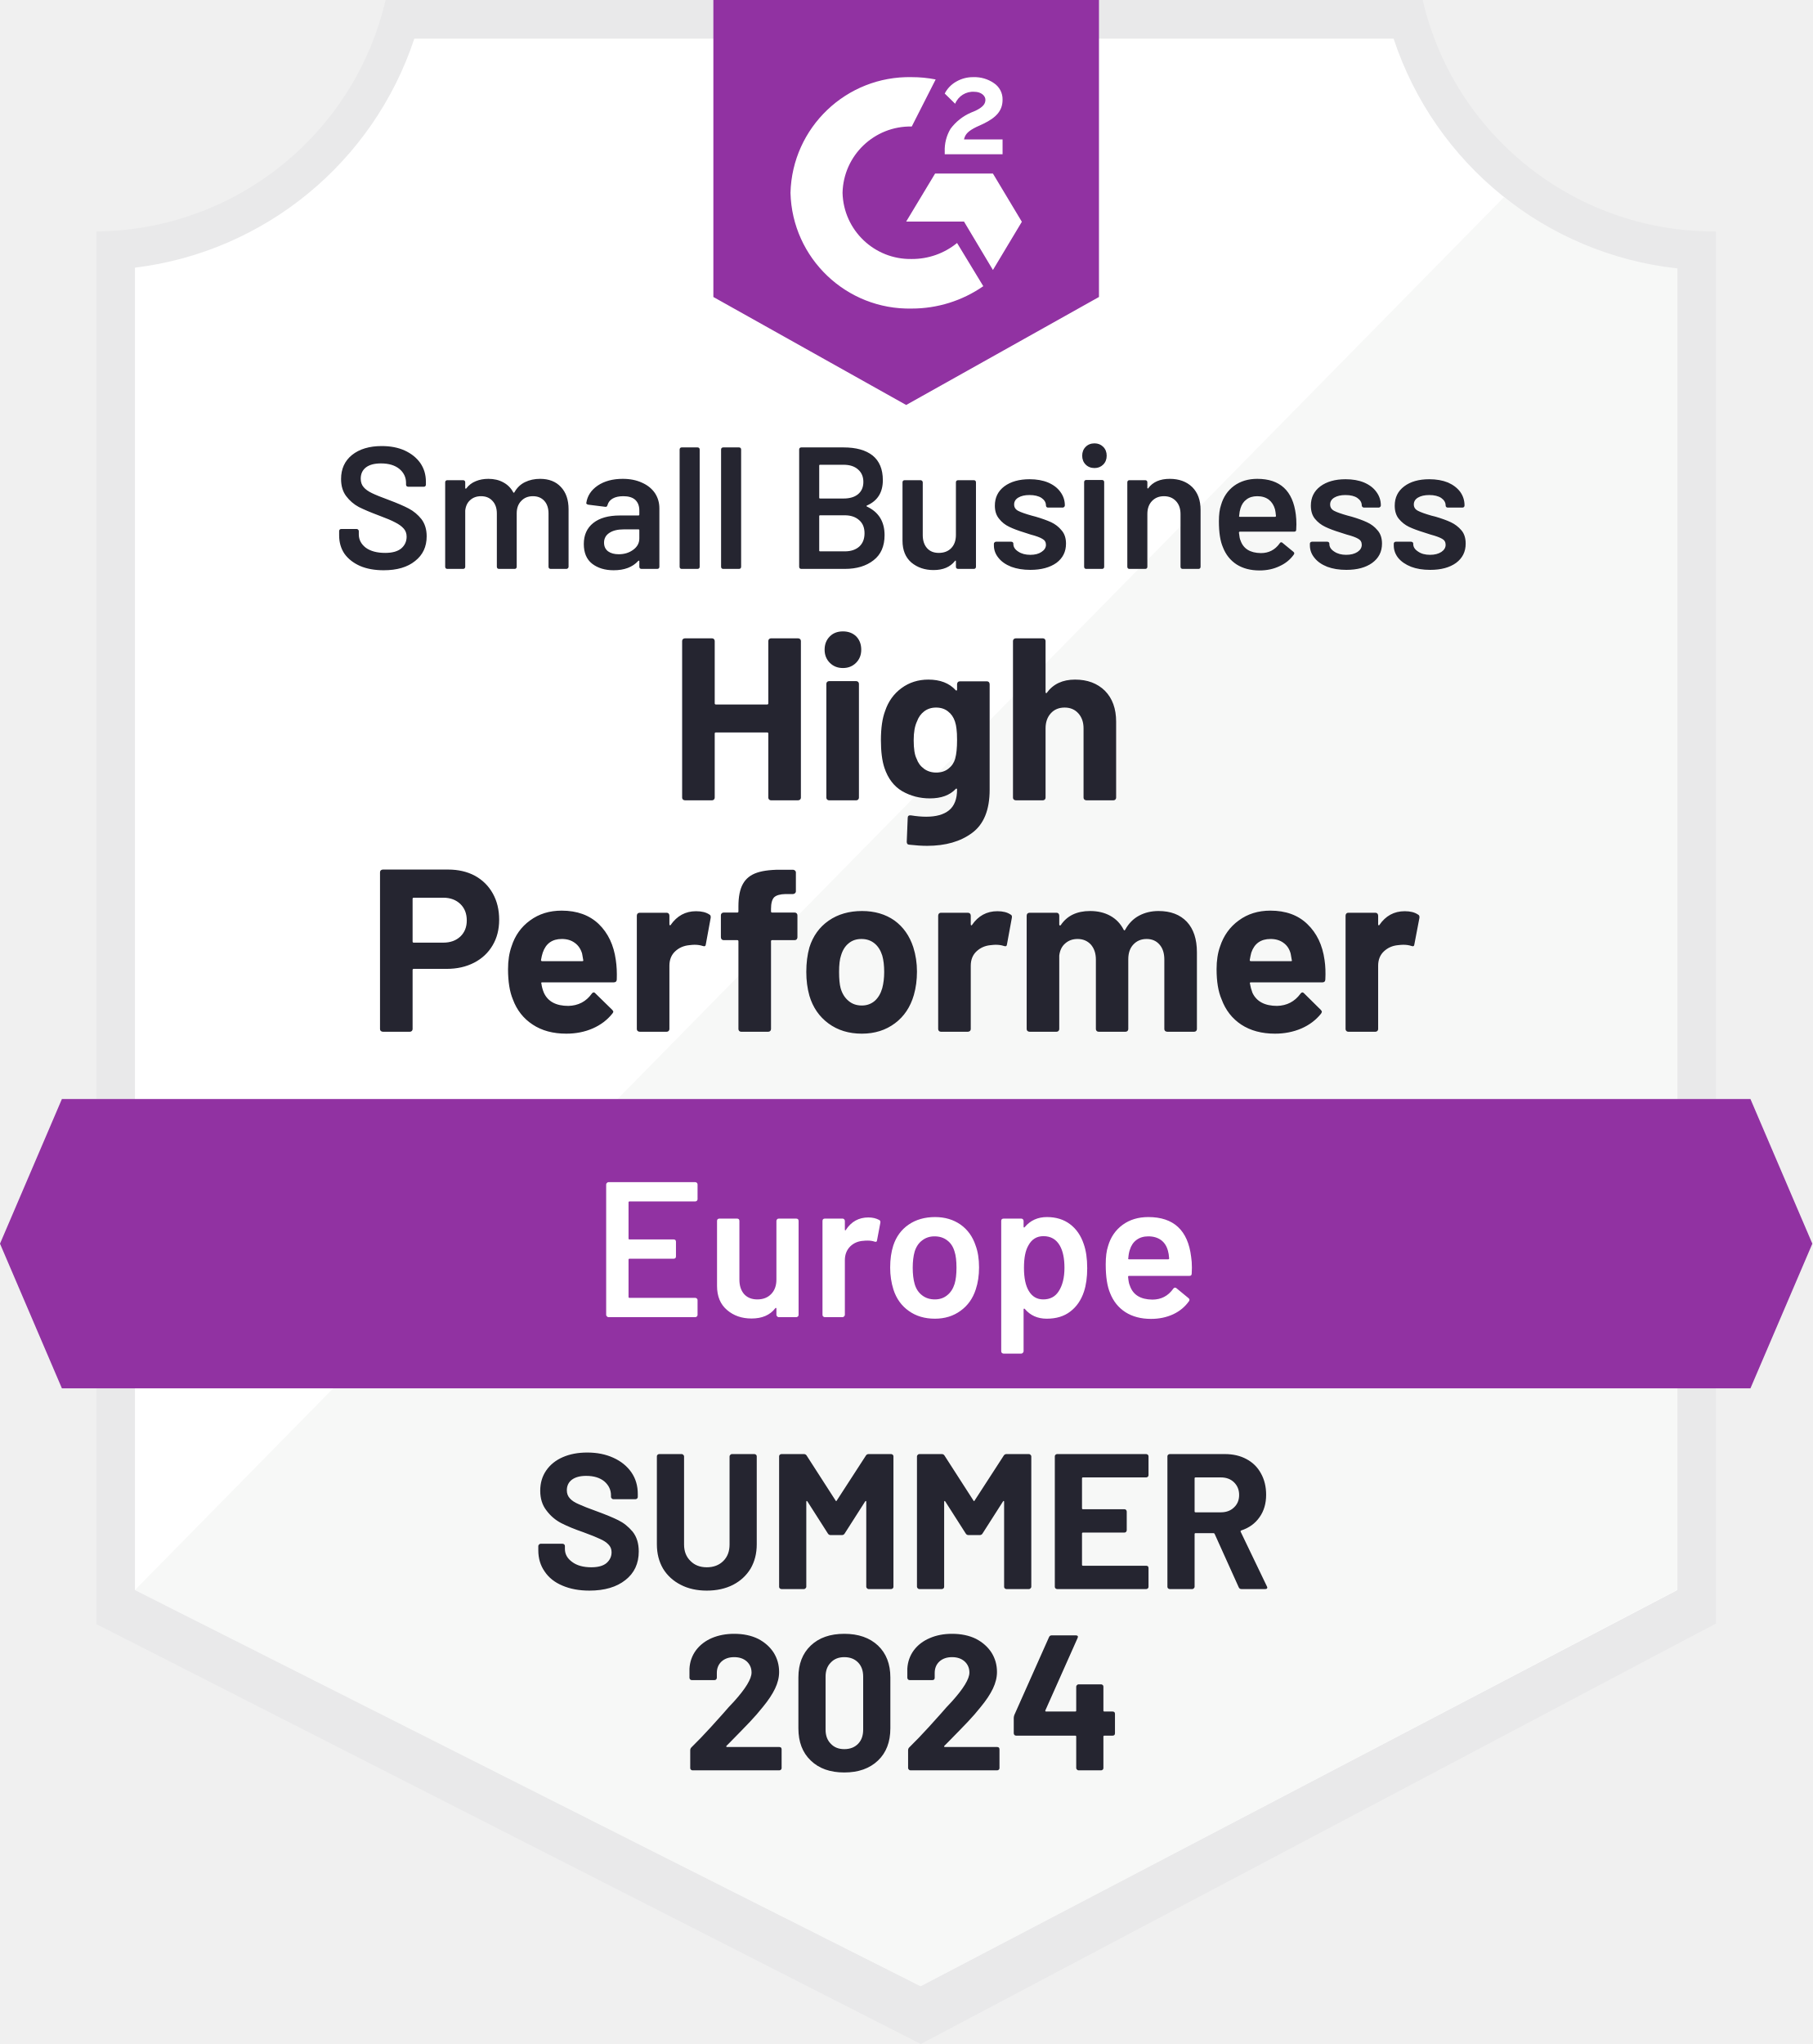
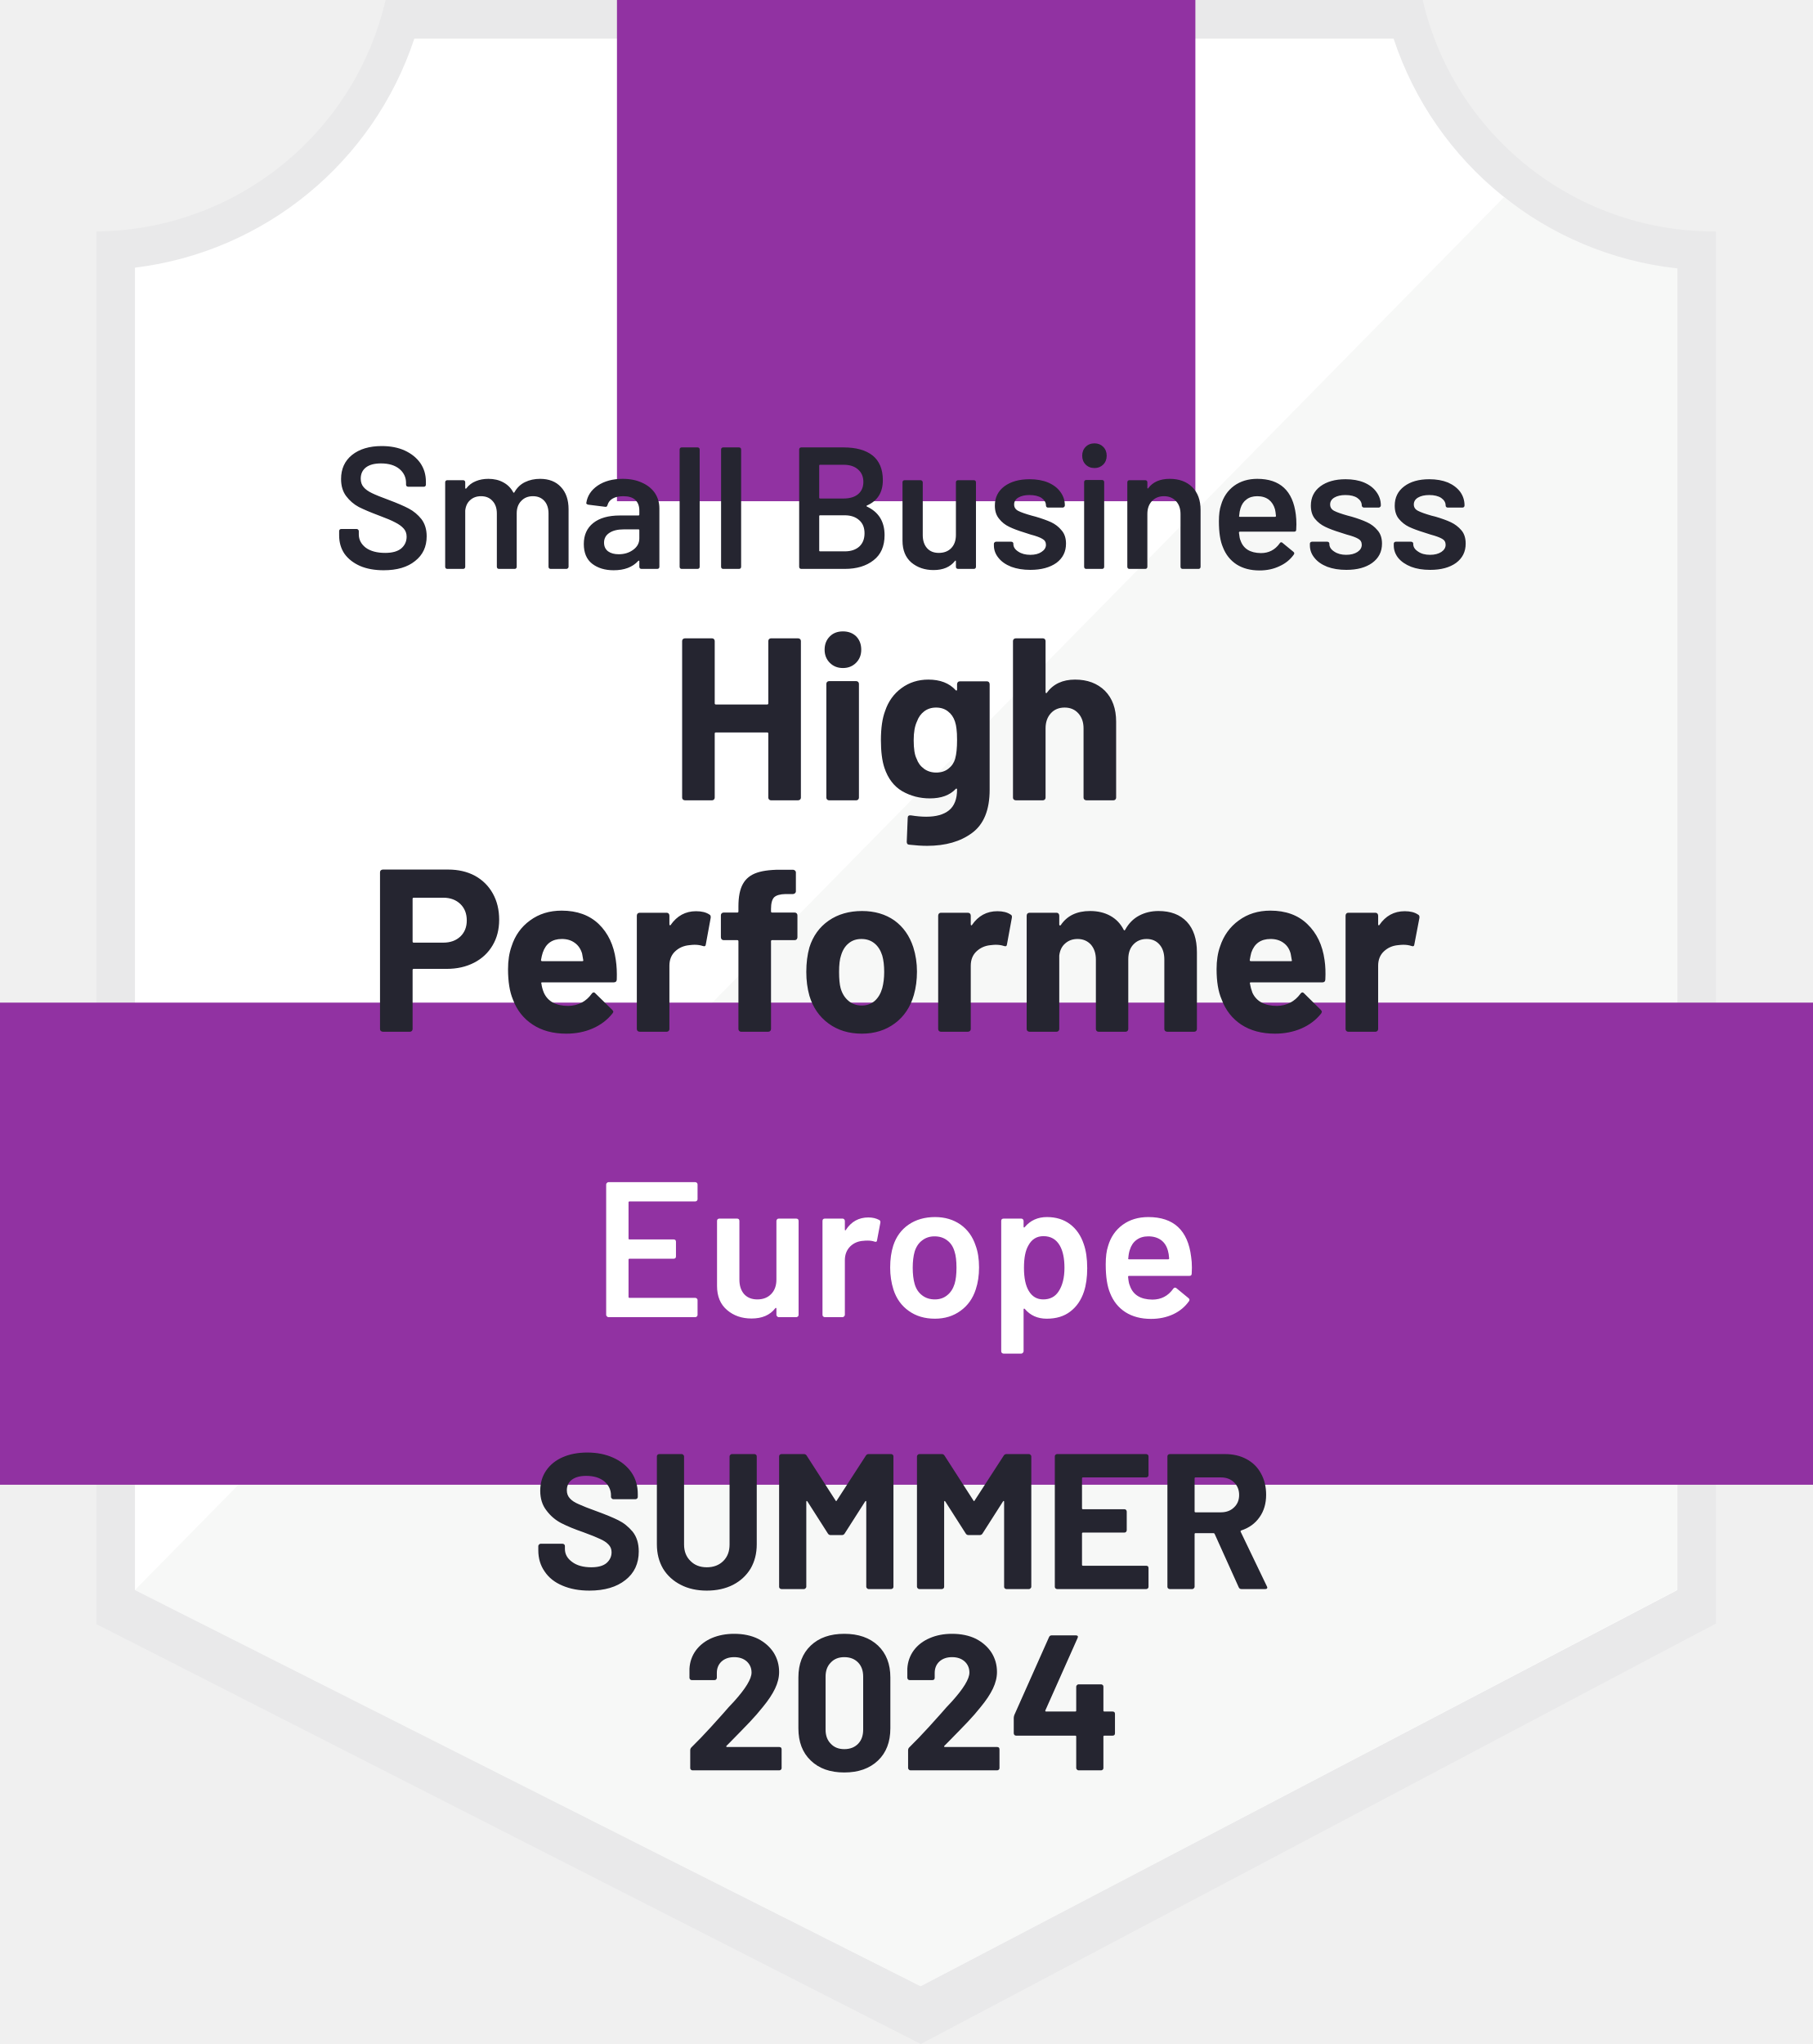
<svg xmlns="http://www.w3.org/2000/svg" id="Layer_1" data-name="Layer 1" viewBox="0 0 94 105.99">
  <g id="container">
    <defs>
-       <clipPath id="clip-path">
+       <clipPath id="clipPath">
        <path d="M90.79 56.99H3.21L0 64.49l3.21 7.5h87.58l3.21-7.5-3.21-7.5z" class="cls-1" />
      </clipPath>
-       <clipPath id="clip-path-2">
+       <clipPath id="clipPath-2">
        <path d="M0-1.01h94v122H0z" style="fill:none" />
      </clipPath>
-       <clipPath id="clip-path-3">
+       <clipPath id="clipPath-3">
        <path d="m47 21 10-5.6V0H37v15.4Zm2-13.14a2.15 2.15 0 0 1 .3-1.18 2.61 2.61 0 0 1 1.06-.84l.24-.1c.41-.2.51-.37.51-.57s-.22-.41-.57-.41a1 1 0 0 0-1 .62L49 4.85a1.49 1.49 0 0 1 .6-.62 1.72 1.72 0 0 1 .89-.23 1.77 1.77 0 0 1 1.06.31 1 1 0 0 1 .45.86c0 .58-.34.93-1 1.25l-.37.17c-.38.19-.57.35-.63.64h2V8h-3ZM51.5 9l1.5 2.5-1.5 2.5-1.5-2.51h-3L48.5 9Zm-4.21-5a6.36 6.36 0 0 1 1.24.12l-1.24 2.44A3.52 3.52 0 0 0 43.7 10a3.52 3.52 0 0 0 3.59 3.43 3.68 3.68 0 0 0 2.35-.83L51 14.84A6.5 6.5 0 0 1 47.29 16 6.16 6.16 0 0 1 41 10a6.16 6.16 0 0 1 6.29-6Z" class="cls-1" />
      </clipPath>
-       <style>.cls-1{fill:none;clip-rule:evenodd}.cls-7{clip-path:url(#clip-path-2)}</style>
+       <style>.cls-1{fill:none;clip-rule:evenodd}.cls-7{clipPath:url(#clipPath-2)}</style>
    </defs>
    <path d="M47.82 103 6.63 82.45V13.88A17.67 17.67 0 0 0 21.29 2h51.34A17.69 17.69 0 0 0 87.5 13.92v68.53Z" style="fill:#fff" />
    <path d="M7 82.45 47.74 103 87 82.43V13.92a19.46 19.46 0 0 1-9-3.69Z" style="fill:#f7f8f7" />
    <path d="M89 12h-.13A15.51 15.51 0 0 1 73.79 0H20A15.53 15.53 0 0 1 5 12v72.22l1.42.72 40.14 20.44 1.2.61 1.19-.63 38.66-20.44 1.39-.73V14Zm-41.26 91L7 82.45V13.88A17.5 17.5 0 0 0 21.49 2h50.79A17.52 17.52 0 0 0 87 13.92v68.53Z" style="fill:#e9e9ea" />
-     <g class="cls-7" style="clip-path:url(#clip-path)">
+     <g class="cls-7" style="clipPath:url(#clipPath)">
      <path id="banner" fill="#9132a2" d="M-5 51.99H99v25H-5z" class="cls-8" />
    </g>
-     <g class="cls-7" style="clip-path:url(#clip-path-3)">
+     <g class="cls-7" style="clipPath:url(#clipPath-3)">
      <path id="logo" fill="#9132a2" d="M32-5.01h30v31H32z" class="cls-10" />
    </g>
    <path fill="#252530" d="M4.2-8.41q.79 0 1.39.32.6.33.93.92.33.59.33 1.36 0 .76-.34 1.33-.34.58-.96.9-.62.32-1.42.32H2.42q-.06 0-.06.06v3.06q0 .06-.04.1-.04.04-.1.04H.82Q.76 0 .71-.04.67-.08.67-.14v-8.13q0-.06.04-.1.05-.04.11-.04H4.2Zm-.25 3.79q.55 0 .89-.32.33-.32.33-.83 0-.53-.33-.85-.34-.33-.89-.33H2.42q-.06 0-.06.06v2.21q0 .06.06.06h1.53Zm8.95.9q.07.46.05 1.02-.01.14-.16.14H9.08q-.07 0-.04.06.03.24.13.48.31.68 1.27.68.77-.02 1.21-.63.05-.07.11-.07.04 0 .08.05l.87.85q.06.06.06.11 0 .02-.05.09-.4.5-1.02.77T10.33.1Q9.3.1 8.59-.37q-.72-.47-1.03-1.31-.25-.6-.25-1.57 0-.66.18-1.17.27-.85.96-1.35.69-.51 1.64-.51 1.2 0 1.93.7.72.7.88 1.86Zm-2.8-1.09q-.75 0-.99.71-.05.15-.09.38 0 .06.06.06h2.08q.07 0 .05-.06-.06-.35-.06-.34-.11-.36-.38-.55-.27-.2-.67-.2Zm6.96-1.44q.44 0 .69.17.09.04.07.18l-.25 1.36q-.01.15-.17.09-.18-.06-.42-.06-.1 0-.26.02-.44.04-.74.32t-.3.75v3.28q0 .06-.04.1-.04.04-.1.04h-1.4q-.06 0-.11-.04-.04-.04-.04-.1v-5.88q0-.06.04-.11.05-.04.11-.04h1.4q.06 0 .1.04.04.05.04.11v.45q0 .04.03.05.02.01.03-.01.5-.72 1.32-.72Zm5.12.07q.06 0 .1.04.04.04.04.1v1.14q0 .06-.04.11-.04.04-.1.04h-1.17q-.06 0-.06.06v4.55q0 .06-.04.1-.04.04-.1.04H19.4q-.06 0-.1-.04-.04-.04-.04-.1v-4.55q0-.06-.06-.06h-.71q-.06 0-.1-.04-.04-.05-.04-.11v-1.14q0-.06.04-.1.04-.04.1-.04h.71q.06 0 .06-.06v-.26q0-.75.23-1.16.23-.42.74-.59.51-.17 1.41-.15h.45q.06 0 .1.04.05.04.05.1v.98q0 .06-.05.1-.04.04-.1.04h-.39q-.42.01-.59.17-.16.17-.16.6v.13q0 .06.06.06h1.17ZM25.66.1q-1.01 0-1.73-.53t-.99-1.44q-.16-.57-.16-1.23 0-.7.16-1.27.28-.89 1-1.39.72-.5 1.73-.5.98 0 1.68.49.69.5.98 1.39.19.6.19 1.26 0 .65-.16 1.21-.27.94-.98 1.47-.72.54-1.72.54Zm0-1.46q.39 0 .67-.24.27-.24.39-.66.1-.38.1-.84 0-.5-.1-.85-.13-.41-.4-.63-.28-.23-.68-.23t-.67.23q-.27.22-.39.63-.1.29-.1.85 0 .54.08.84.12.42.41.66.28.24.69.24Zm7.03-4.89q.43 0 .68.17.1.04.07.18l-.25 1.36q-.01.15-.17.09-.18-.06-.42-.06-.09 0-.26.02-.43.04-.73.32t-.3.75v3.28q0 .06-.04.1-.05.04-.11.04h-1.4q-.06 0-.1-.04-.04-.04-.04-.1v-5.88q0-.06.04-.11.04-.04.1-.04h1.4q.06 0 .11.04.04.05.04.11v.45q0 .04.02.05.03.01.04-.01.49-.72 1.32-.72Zm8.36-.01q.94 0 1.47.56.52.56.52 1.58v3.98q0 .06-.04.1-.04.04-.1.04h-1.4q-.06 0-.11-.04-.04-.04-.04-.1v-3.6q0-.5-.25-.78-.25-.29-.67-.29-.42 0-.69.29-.26.28-.26.76v3.62q0 .06-.04.1-.04.04-.1.04h-1.4q-.06 0-.1-.04-.04-.04-.04-.1v-3.6q0-.48-.26-.78-.27-.29-.69-.29-.38 0-.64.23-.26.22-.31.63v3.81q0 .06-.04.1-.04.04-.1.04h-1.4q-.06 0-.11-.04-.04-.04-.04-.1v-5.88q0-.06.04-.11.05-.04.11-.04h1.4q.06 0 .1.04.04.05.04.11v.46q0 .04.03.05.02.01.05-.02.49-.73 1.52-.73.6 0 1.05.25.45.25.69.72.04.07.08 0 .27-.49.72-.73.45-.24 1.01-.24Zm8.61 2.54q.07.46.04 1.02-.01.14-.15.14h-3.71q-.07 0-.05.06.04.24.13.48.32.68 1.28.68.76-.02 1.21-.63.05-.07.11-.07.03 0 .08.05l.86.85q.06.06.06.11 0 .02-.04.09-.4.5-1.02.77-.63.27-1.37.27-1.03 0-1.75-.47-.71-.47-1.02-1.31-.26-.6-.26-1.57 0-.66.18-1.17.28-.85.97-1.35.69-.51 1.64-.51 1.2 0 1.92.7.73.7.89 1.86Zm-2.8-1.09q-.76 0-1 .71-.04.15-.08.38 0 .06.06.06h2.08q.07 0 .04-.06-.06-.35-.06-.34-.1-.36-.37-.55-.27-.2-.67-.2Zm6.96-1.44q.43 0 .68.17.1.04.08.18l-.26 1.36q-.01.15-.16.09-.18-.06-.42-.06-.1 0-.27.02-.43.04-.73.32t-.3.75v3.28q0 .06-.04.1-.04.04-.1.04h-1.41q-.06 0-.1-.04-.04-.04-.04-.1v-5.88q0-.06.04-.11.04-.04.1-.04h1.41q.06 0 .1.04.04.05.04.11v.45q0 .04.02.05.03.01.04-.01.49-.72 1.32-.72Z" transform="translate(19.04 53.5)" />
    <path fill="#252530" d="M5.2-8.26q0-.06.04-.1.04-.04.1-.04h1.4q.06 0 .11.04.04.04.04.1v8.12q0 .06-.04.1Q6.8 0 6.74 0h-1.4q-.06 0-.1-.04-.04-.04-.04-.1v-3.32q0-.06-.06-.06H2.48q-.06 0-.06.06v3.32q0 .06-.04.1-.04.04-.1.04H.88Q.82 0 .77-.04.73-.08.73-.14v-8.12q0-.06.04-.1.05-.04.11-.04h1.4q.06 0 .1.04.04.04.04.1v3.23q0 .06.06.06h2.66q.06 0 .06-.06v-3.23Zm3.87 1.4q-.41 0-.68-.27-.27-.27-.27-.68 0-.42.27-.69.26-.26.68-.26.42 0 .69.26.26.27.26.69 0 .41-.27.68-.27.27-.68.27ZM8.35 0q-.06 0-.1-.04-.04-.04-.04-.1v-5.9q0-.06.04-.1.04-.04.1-.04h1.41q.06 0 .1.04.04.04.04.1v5.9q0 .06-.04.1-.04.04-.1.04H8.35Zm6.64-6.02q0-.06.04-.11.04-.04.1-.04h1.41q.06 0 .1.04.04.05.04.11v5.47q0 1.57-.91 2.24-.9.67-2.33.67-.42 0-.94-.06-.12-.01-.12-.15l.05-1.24q0-.15.17-.13.43.07.79.07.77 0 1.18-.33.42-.34.42-1.08 0-.04-.03-.05-.02 0-.04.02-.46.49-1.34.49-.78 0-1.43-.37-.65-.38-.93-1.22-.18-.55-.18-1.43 0-.94.22-1.52.25-.74.85-1.18.6-.44 1.39-.44.92 0 1.42.55.02.02.04.02.03-.01.03-.05v-.28Zm-.1 3.87q.1-.36.1-.98 0-.37-.03-.58-.02-.2-.08-.38-.11-.33-.36-.52-.25-.2-.62-.2-.36 0-.62.2-.25.19-.37.52-.17.36-.17.97 0 .67.15.96.11.32.38.52t.64.2q.38 0 .63-.2.26-.2.35-.51Zm6.22-4.11q.96 0 1.55.58.58.59.58 1.6v3.94q0 .06-.04.1-.04.04-.1.04h-1.4q-.06 0-.11-.04-.04-.04-.04-.1v-3.59q0-.48-.27-.78-.27-.3-.71-.3-.45 0-.72.3-.27.3-.27.78v3.59q0 .06-.04.1-.04.04-.1.04h-1.4q-.06 0-.11-.04-.04-.04-.04-.1v-8.12q0-.06.04-.1.05-.04.11-.04h1.4q.06 0 .1.04.04.04.04.1v2.66q0 .03.03.04.02.02.03-.01.5-.69 1.47-.69Z" transform="translate(34.65 41.5)" />
    <path fill="#252530" d="M2.69.07q-.7 0-1.22-.22Q.95-.38.66-.78q-.28-.41-.28-.96v-.22q0-.05.03-.08t.08-.03h.8q.04 0 .07.03.04.03.04.08v.17q0 .41.36.69.37.27 1.01.27.55 0 .83-.23.28-.24.28-.61 0-.25-.15-.42-.16-.18-.44-.32-.28-.15-.85-.36-.64-.24-1.04-.44-.39-.21-.66-.57-.26-.35-.26-.88 0-.79.57-1.25.58-.46 1.54-.46.68 0 1.19.23.52.24.81.65.29.42.29.97v.15q0 .05-.03.08t-.08.03h-.81q-.04 0-.08-.03-.03-.03-.03-.08v-.09q0-.43-.34-.72-.35-.29-.96-.29-.5 0-.77.2-.28.21-.28.59 0 .27.15.44.14.17.43.31.29.14.89.36.64.24 1.02.44t.66.55q.27.36.27.89 0 .81-.6 1.28-.59.48-1.63.48Zm8.11-4.74q.69 0 1.08.42.4.42.4 1.16v2.98q0 .05-.04.08-.03.03-.07.03h-.82q-.05 0-.08-.03t-.03-.08v-2.76q0-.42-.22-.66-.22-.24-.59-.24t-.6.24q-.24.24-.24.65v2.77q0 .05-.03.08T9.49 0h-.82q-.05 0-.08-.03t-.03-.08v-2.76q0-.42-.23-.66-.22-.24-.59-.24-.34 0-.56.2-.22.19-.26.54v2.92q0 .05-.03.08T6.81 0h-.82q-.05 0-.08-.03t-.03-.08v-4.38q0-.05.03-.08t.08-.03h.82q.05 0 .08.03t.03.08v.3q0 .02.02.03.02.01.04-.02.19-.25.49-.37.29-.12.65-.12.44 0 .77.18.34.18.52.52.02.04.06 0 .2-.36.55-.53.35-.17.78-.17Zm4.29 0q.57 0 1 .2.43.19.67.54.23.35.23.79v3.03q0 .05-.03.08t-.08.03h-.82q-.05 0-.08-.03t-.03-.08V-.4q0-.02-.02-.03-.02 0-.04.02-.44.48-1.27.48-.68 0-1.12-.34-.43-.34-.43-1.02 0-.7.49-1.09.49-.39 1.38-.39h.96q.05 0 .05-.05v-.21q0-.35-.21-.55-.21-.19-.62-.19-.34 0-.55.12-.21.12-.27.34-.03.11-.12.09l-.88-.11q-.04-.01-.07-.03-.04-.02-.03-.06.08-.55.59-.9.52-.35 1.3-.35Zm-.21 3.91q.44 0 .75-.23.32-.23.32-.59v-.43q0-.04-.05-.04h-.75q-.48 0-.75.18-.28.18-.28.51 0 .29.21.45.21.15.55.15Zm3.26.76q-.04 0-.07-.03-.03-.03-.03-.08v-6.08q0-.05.03-.08t.07-.03h.83q.05 0 .08.03t.03.08v6.08q0 .05-.03.08t-.08.03h-.83Zm2.16 0q-.05 0-.08-.03t-.03-.08v-6.08q0-.05.03-.08t.08-.03h.82q.05 0 .08.03t.03.08v6.08q0 .05-.03.08t-.08.03h-.82Zm7.46-3.29q-.06.03 0 .06.91.43.91 1.48 0 .86-.57 1.3-.57.45-1.49.45h-2.26q-.05 0-.08-.03t-.03-.08v-6.08q0-.05.03-.08t.08-.03h2.19q.98 0 1.51.42.53.43.53 1.28 0 .95-.82 1.31ZM25.33-5.4q-.05 0-.05.04v1.67q0 .04.05.04h1.21q.48 0 .75-.22.28-.23.28-.64 0-.41-.28-.65-.27-.24-.75-.24h-1.21Zm1.28 4.49q.47 0 .75-.25.27-.25.27-.69 0-.44-.28-.68-.28-.25-.75-.25h-1.27q-.05 0-.05.04v1.79q0 .04.05.04h1.28Zm5.76-3.58q0-.05.03-.08.04-.03.08-.03h.82q.05 0 .08.03t.03.08v4.38q0 .05-.03.08T33.3 0h-.82q-.04 0-.08-.03-.03-.03-.03-.08V-.4q0-.02-.01-.03-.02-.01-.04.02-.37.47-1.11.47-.68 0-1.15-.39-.46-.4-.46-1.13v-3.03q0-.05.03-.08t.08-.03h.83q.04 0 .07.03.04.03.04.08v2.73q0 .43.22.68.22.25.61.25.41 0 .65-.25.24-.25.24-.68v-2.73ZM36.23.05q-.56 0-.99-.16-.43-.17-.66-.46-.24-.29-.24-.65v-.09q0-.04.04-.07.03-.03.07-.03h.79q.05 0 .08.03t.03.07v.02q0 .23.25.39.25.17.63.17.36 0 .58-.15.23-.15.23-.37 0-.21-.19-.31-.18-.11-.6-.22l-.34-.11q-.46-.14-.77-.29-.32-.15-.53-.42-.22-.26-.22-.68 0-.63.49-1 .5-.37 1.31-.37.55 0 .96.17.42.18.64.49.23.31.23.7 0 .05-.04.08-.03.03-.07.03h-.77q-.04 0-.07-.03-.03-.03-.03-.08 0-.23-.23-.39-.23-.15-.63-.15-.35 0-.57.13-.22.13-.22.36 0 .22.21.33.21.11.71.25l.19.05q.48.14.81.29.32.15.54.42.23.26.23.69 0 .63-.5 1-.51.36-1.35.36Zm3.33-5.28q-.28 0-.46-.18t-.18-.46q0-.28.18-.46t.46-.18q.27 0 .45.18t.18.46q0 .28-.18.46t-.45.18ZM39.12 0q-.04 0-.07-.03-.03-.03-.03-.08V-4.5q0-.05.03-.08t.07-.03h.83q.05 0 .08.03t.03.08v4.39q0 .05-.03.08t-.08.03h-.83Zm4.34-4.67q.73 0 1.17.43.43.43.43 1.18v2.95q0 .05-.03.08t-.07.03h-.83q-.05 0-.08-.03t-.03-.08v-2.73q0-.42-.23-.67-.24-.26-.63-.26-.38 0-.62.25t-.24.67v2.74q0 .05-.03.08t-.08.03h-.83q-.04 0-.07-.03-.03-.03-.03-.08v-4.38q0-.05.03-.08t.07-.03h.83q.05 0 .08.03t.03.08v.29q0 .02.02.03.02.01.03-.02.36-.48 1.11-.48ZM50-2.82q.03.23.03.51l-.01.28q0 .1-.11.1H47.1q-.05 0-.05.05.03.3.08.4.22.65 1.06.66.61 0 .97-.5.03-.06.09-.06.03 0 .06.03l.56.46q.08.06.03.14-.28.4-.75.61-.46.22-1.03.22-.7 0-1.19-.31-.49-.32-.71-.89-.21-.48-.21-1.35 0-.52.11-.84.18-.63.68-1 .5-.36 1.2-.36 1.77 0 2 1.85Zm-2-.95q-.34 0-.56.17-.22.16-.31.46-.05.15-.07.39-.02.05.04.05h1.82q.05 0 .05-.05-.02-.22-.05-.34-.09-.32-.32-.5-.24-.18-.6-.18ZM52.62.05q-.56 0-.99-.16-.43-.17-.66-.46-.24-.29-.24-.65v-.09q0-.04.03-.07.04-.03.08-.03h.79q.05 0 .08.03t.03.07v.02q0 .23.25.39.25.17.62.17.36 0 .59-.15.22-.15.22-.37 0-.21-.18-.31-.18-.11-.6-.22l-.34-.11q-.46-.14-.77-.29-.32-.15-.54-.42-.21-.26-.21-.68 0-.63.49-1 .5-.37 1.31-.37.55 0 .96.17.42.18.64.49.23.31.23.7 0 .05-.04.08-.03.03-.07.03h-.77q-.04 0-.07-.03-.04-.03-.04-.08 0-.23-.23-.39-.22-.15-.62-.15-.35 0-.57.13-.22.13-.22.36 0 .22.21.33.21.11.71.25l.19.05q.48.14.8.29.33.15.55.42.23.26.23.69 0 .63-.51 1-.5.36-1.34.36Zm4.35 0q-.57 0-.99-.16-.43-.17-.67-.46-.23-.29-.23-.65v-.09q0-.04.03-.07.03-.03.08-.03h.79q.04 0 .08.03.03.03.03.07v.02q0 .23.25.39.24.17.62.17.36 0 .59-.15.22-.15.22-.37 0-.21-.18-.31-.19-.11-.6-.22l-.34-.11q-.46-.14-.78-.29-.31-.15-.53-.42-.21-.26-.21-.68 0-.63.49-1t1.3-.37q.55 0 .97.17.41.18.64.49.22.31.22.7 0 .05-.03.08t-.08.03h-.76q-.05 0-.08-.03t-.03-.08q0-.23-.23-.39-.23-.15-.62-.15-.36 0-.58.13-.22.13-.22.36 0 .22.22.33.21.11.7.25l.2.05q.48.14.8.29.32.15.55.42.22.26.22.69 0 .63-.5 1-.5.36-1.34.36Z" transform="translate(17.21 29.5)" />
    <path fill="#fff" d="M5.47-6.12q0 .05-.03.08Q5.4-6 5.35-6H1.94q-.05 0-.05.05v1.87q0 .05.05.05h2.29q.05 0 .09.03.03.04.03.09v.76q0 .05-.03.09-.04.03-.09.03H1.94q-.05 0-.05.05v1.93q0 .05.05.05h3.41q.05 0 .09.04.03.03.03.08v.76q0 .05-.03.08Q5.4 0 5.35 0H.85Q.8 0 .77-.04.73-.07.73-.12v-6.76q0-.05.04-.08Q.8-7 .85-7h4.5q.05 0 .09.04.03.03.03.08v.76Zm4.09 1.13q0-.05.04-.09.03-.03.08-.03h.91q.05 0 .09.03.03.04.03.09v4.87q0 .05-.03.08-.04.04-.09.04h-.91q-.05 0-.08-.04-.04-.03-.04-.08v-.32q0-.03-.02-.04-.02-.01-.04.02-.41.53-1.23.53Q7.51.07 7-.37q-.52-.44-.52-1.25v-3.37q0-.05.03-.09.04-.03.09-.03h.92q.05 0 .09.03.03.04.03.09v3.04q0 .47.24.75.25.28.69.28.45 0 .72-.28.27-.28.27-.75v-3.04Zm4.77-.18q.32 0 .56.13.08.04.06.15l-.17.9q-.01.12-.14.07-.15-.05-.35-.05-.13 0-.2.01-.42.02-.7.29-.28.28-.28.72v2.83q0 .05-.04.08-.03.04-.08.04h-.92q-.05 0-.09-.04-.03-.03-.03-.08v-4.87q0-.05.03-.09.04-.03.09-.03h.92q.05 0 .08.03.04.04.04.09v.45q0 .04.02.04.01.01.03-.02.42-.65 1.17-.65ZM17.78.08q-.79 0-1.35-.4-.57-.4-.8-1.11-.17-.54-.17-1.14 0-.64.16-1.14.23-.7.8-1.09.57-.39 1.37-.39.76 0 1.32.39.55.39.78 1.08.18.48.18 1.14 0 .63-.17 1.14-.23.71-.79 1.11-.56.41-1.33.41Zm0-1q.37 0 .63-.21.27-.21.39-.59.1-.33.1-.84 0-.54-.1-.84-.11-.38-.38-.58-.27-.21-.66-.21-.37 0-.64.21-.27.2-.39.58-.1.35-.1.84t.1.84q.11.38.39.59.27.21.66.21Zm7.72-2.87q.18.51.18 1.25 0 .71-.17 1.22-.22.66-.71 1.03-.48.37-1.22.37-.71 0-1.14-.51-.02-.02-.04-.01t-.02.04v2.17q0 .05-.04.08-.03.04-.08.04h-.92q-.05 0-.09-.04-.03-.03-.03-.08v-6.76q0-.05.03-.09.04-.03.09-.03h.92q.05 0 .08.03.04.04.04.09v.3q0 .03.02.04.02.01.04-.02.44-.52 1.15-.52t1.2.37q.49.37.71 1.03Zm-1.3 2.45q.3-.46.3-1.22 0-.73-.24-1.15-.28-.49-.85-.49-.52 0-.78.48-.23.39-.23 1.16 0 .79.25 1.2.26.44.75.44.53 0 .8-.42Zm6.87-1.79q.04.25.04.56l-.01.31q0 .12-.12.12h-3.13q-.05 0-.05.05.03.33.09.45.24.72 1.17.73.68 0 1.08-.56.04-.06.1-.06.04 0 .07.03l.62.51q.09.07.03.16-.31.44-.82.68-.52.24-1.15.24-.78 0-1.33-.35-.54-.35-.79-.98-.23-.54-.23-1.5 0-.58.12-.94.2-.7.76-1.11.55-.4 1.33-.4 1.97 0 2.22 2.06Zm-2.22-1.06q-.37 0-.62.19-.24.18-.34.51-.06.17-.08.44-.02.05.04.05h2.03q.05 0 .05-.05-.02-.25-.06-.38-.09-.36-.35-.56-.27-.2-.67-.2Z" transform="translate(30.71 68.3)" />
    <path fill="#252530" d="M3.01.08q-.8 0-1.4-.26-.6-.25-.92-.73-.33-.47-.33-1.1v-.22q0-.05.04-.08.03-.04.08-.04h1.14q.05 0 .09.04.03.03.03.08v.15q0 .4.37.67.37.28 1 .28.53 0 .79-.22.26-.23.26-.56 0-.24-.16-.4-.16-.17-.44-.29-.27-.13-.87-.35-.67-.23-1.14-.47-.46-.24-.77-.66Q.46-4.49.46-5.1q0-.6.31-1.05.31-.45.86-.69.55-.24 1.27-.24.76 0 1.35.27.6.27.94.76.33.48.33 1.12v.15q0 .05-.03.08-.04.04-.09.04H4.25q-.05 0-.08-.04-.04-.03-.04-.08v-.08q0-.42-.34-.72-.35-.29-.95-.29-.47 0-.74.2-.26.2-.26.55 0 .25.16.42.15.17.46.3.3.14.94.37.71.26 1.11.46.41.2.74.59.32.4.32 1.03 0 .94-.69 1.48-.69.55-1.87.55Zm6.09 0q-.77 0-1.35-.3-.59-.3-.92-.84-.32-.55-.32-1.26v-4.56q0-.05.03-.08.04-.04.09-.04H7.8q.05 0 .08.04.04.03.04.08v4.57q0 .53.33.85.32.33.85.33t.86-.33q.32-.32.32-.85v-4.57q0-.05.04-.08.03-.04.08-.04h1.17q.05 0 .09.04.03.03.03.08v4.56q0 .71-.32 1.26-.33.54-.91.84-.59.3-1.36.3Zm8.25-7q.05-.08.14-.08h1.17q.05 0 .09.04.03.03.03.08v6.76q0 .05-.03.08-.04.04-.09.04h-1.17q-.05 0-.08-.04-.04-.03-.04-.08v-4.41q0-.04-.02-.04t-.04.03l-1.06 1.66q-.05.08-.14.08h-.59q-.09 0-.14-.08l-1.06-1.66q-.02-.03-.04-.03-.02.01-.02.05v4.4q0 .05-.04.08-.03.04-.08.04h-1.17q-.05 0-.09-.04-.03-.03-.03-.08v-6.76q0-.05.03-.08.04-.04.09-.04h1.17q.09 0 .14.08l1.5 2.33q.03.06.06 0l1.51-2.33Zm7.15 0q.05-.08.14-.08h1.17q.05 0 .08.04.04.03.04.08v6.76q0 .05-.04.08-.03.04-.08.04h-1.17q-.05 0-.09-.04-.03-.03-.03-.08v-4.41q0-.04-.02-.04t-.04.03L23.4-2.88q-.05.08-.14.08h-.59q-.09 0-.14-.08l-1.06-1.66q-.02-.03-.04-.03-.02.01-.02.05v4.4q0 .05-.03.08-.04.04-.09.04h-1.17q-.05 0-.08-.04Q20-.07 20-.12v-6.76q0-.05.04-.08.03-.04.08-.04h1.17q.09 0 .14.08l1.5 2.33q.03.06.06 0l1.51-2.33Zm7.51 1.01q0 .05-.03.08-.04.04-.09.04h-3.28q-.05 0-.05.05v1.55q0 .05.05.05h2.15q.05 0 .08.03.04.04.04.09v.97q0 .05-.04.09-.03.03-.08.03h-2.15q-.05 0-.05.05v1.62q0 .05.05.05h3.28q.05 0 .09.03.03.04.03.09v.97q0 .05-.03.08-.04.04-.09.04h-4.62q-.05 0-.09-.04-.03-.03-.03-.08v-6.76q0-.05.03-.08.04-.04.09-.04h4.62q.05 0 .09.04.03.03.03.08v.97ZM36.83 0q-.1 0-.14-.09l-1.25-2.77q-.02-.04-.06-.04h-.93q-.05 0-.05.05v2.73q0 .05-.04.08-.03.04-.08.04h-1.17q-.05 0-.09-.04-.03-.03-.03-.08v-6.76q0-.05.03-.08.04-.04.09-.04h2.86q.64 0 1.12.26.49.26.75.74.27.48.27 1.11 0 .68-.34 1.16-.34.49-.95.69-.05.02-.03.07l1.36 2.83q.02.04.02.06 0 .08-.11.08h-1.23Zm-2.38-5.79q-.05 0-.05.05v1.71q0 .05.05.05h1.31q.42 0 .68-.25.27-.25.27-.65t-.27-.66q-.26-.25-.68-.25h-1.31Z" transform="translate(27.56 82.4)" />
    <path fill="#252530" d="M2.33-1.27q-.02.02-.01.04t.04.02h2.71q.05 0 .09.03.03.04.03.09v.97q0 .05-.03.08-.04.04-.09.04H.57Q.52 0 .48-.04.45-.07.45-.12v-.92q0-.09.06-.15.49-.48 1-1.04.51-.57.64-.71.28-.33.57-.63.91-1.01.91-1.5 0-.35-.25-.58-.25-.22-.65-.22t-.65.22q-.25.23-.25.6v.25q0 .05-.04.09-.03.03-.08.03H.53q-.05 0-.08-.03-.04-.04-.04-.09v-.47q.03-.54.34-.96.31-.41.82-.63.52-.22 1.16-.22.71 0 1.24.26.52.27.81.72.28.45.28 1 0 .42-.21.86t-.63.95q-.31.39-.67.77-.36.38-1.07 1.1l-.15.15ZM8.44.11q-1.1 0-1.74-.62-.64-.61-.64-1.67v-2.64q0-1.04.64-1.65.64-.61 1.74-.61t1.75.61q.64.61.64 1.65v2.64q0 1.06-.64 1.67-.65.62-1.75.62Zm0-1.21q.45 0 .72-.28.26-.27.26-.73v-2.75q0-.46-.26-.73-.27-.28-.72-.28-.44 0-.7.28-.27.27-.27.73v2.75q0 .46.27.73.26.28.7.28Zm5.19-.17q-.02.02-.01.04t.04.02h2.71q.05 0 .09.03.03.04.03.09v.97q0 .05-.03.08-.04.04-.09.04h-4.5q-.05 0-.08-.04-.04-.03-.04-.08v-.92q0-.09.06-.15.49-.48 1-1.04.51-.57.64-.71.28-.33.57-.63.91-1.01.91-1.5 0-.35-.25-.58-.25-.22-.65-.22t-.65.22q-.25.23-.25.6v.25q0 .05-.03.09-.04.03-.09.03h-1.18q-.05 0-.08-.03-.04-.04-.04-.09v-.47q.03-.54.34-.96.31-.41.83-.63.51-.22 1.15-.22.71 0 1.24.26.52.27.81.72.28.45.28 1 0 .42-.21.86t-.63.95q-.31.39-.67.77-.36.38-1.07 1.1l-.15.15Zm8.73-1.78q.05 0 .09.03.03.04.03.09v1.01q0 .05-.03.09-.04.03-.09.03h-.43q-.05 0-.05.05v1.63q0 .05-.03.08-.04.04-.09.04h-1.17q-.05 0-.08-.04-.04-.03-.04-.08v-1.63q0-.05-.05-.05h-3.07q-.05 0-.08-.03-.04-.04-.04-.09v-.8q0-.06.03-.15l1.8-4.04Q19.1-7 19.2-7h1.25q.07 0 .1.04.02.03-.01.1l-1.67 3.75q-.01.02 0 .04t.03.02h1.52q.05 0 .05-.05v-1.24q0-.05.04-.08.03-.04.08-.04h1.17q.05 0 .09.04.03.03.03.08v1.24q0 .05.05.05h.43Z" transform="translate(35.35 91.8)" />
  </g>
</svg>
